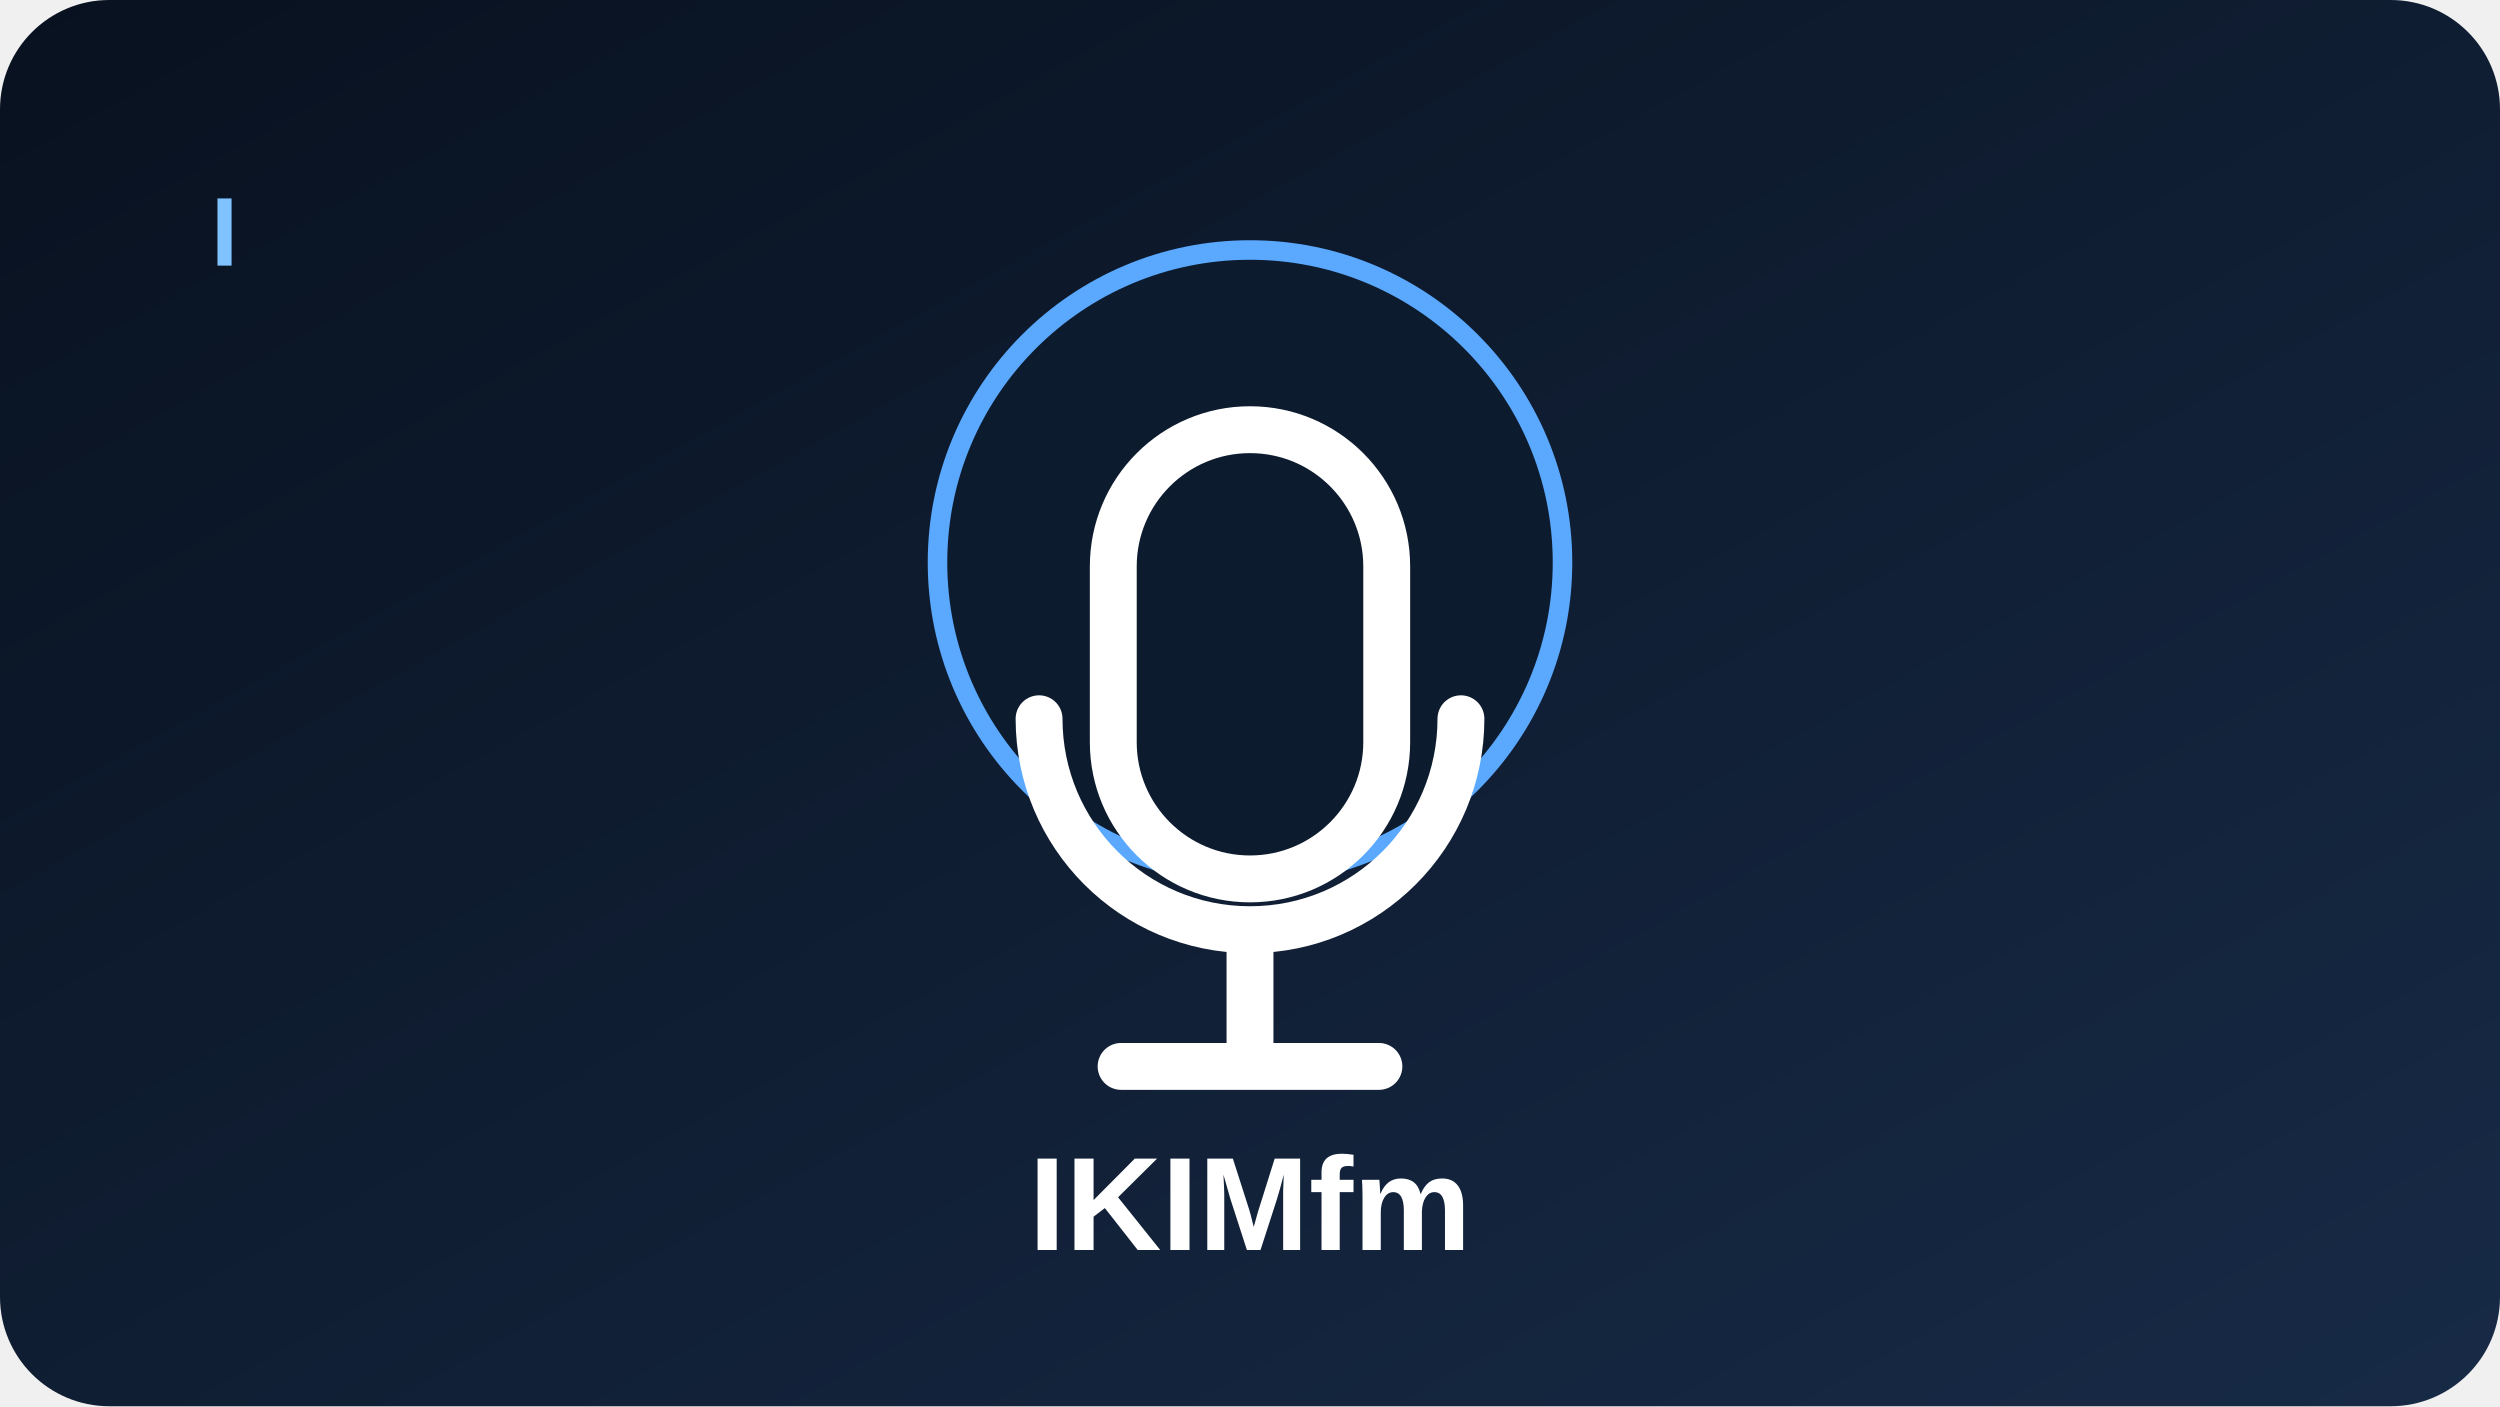
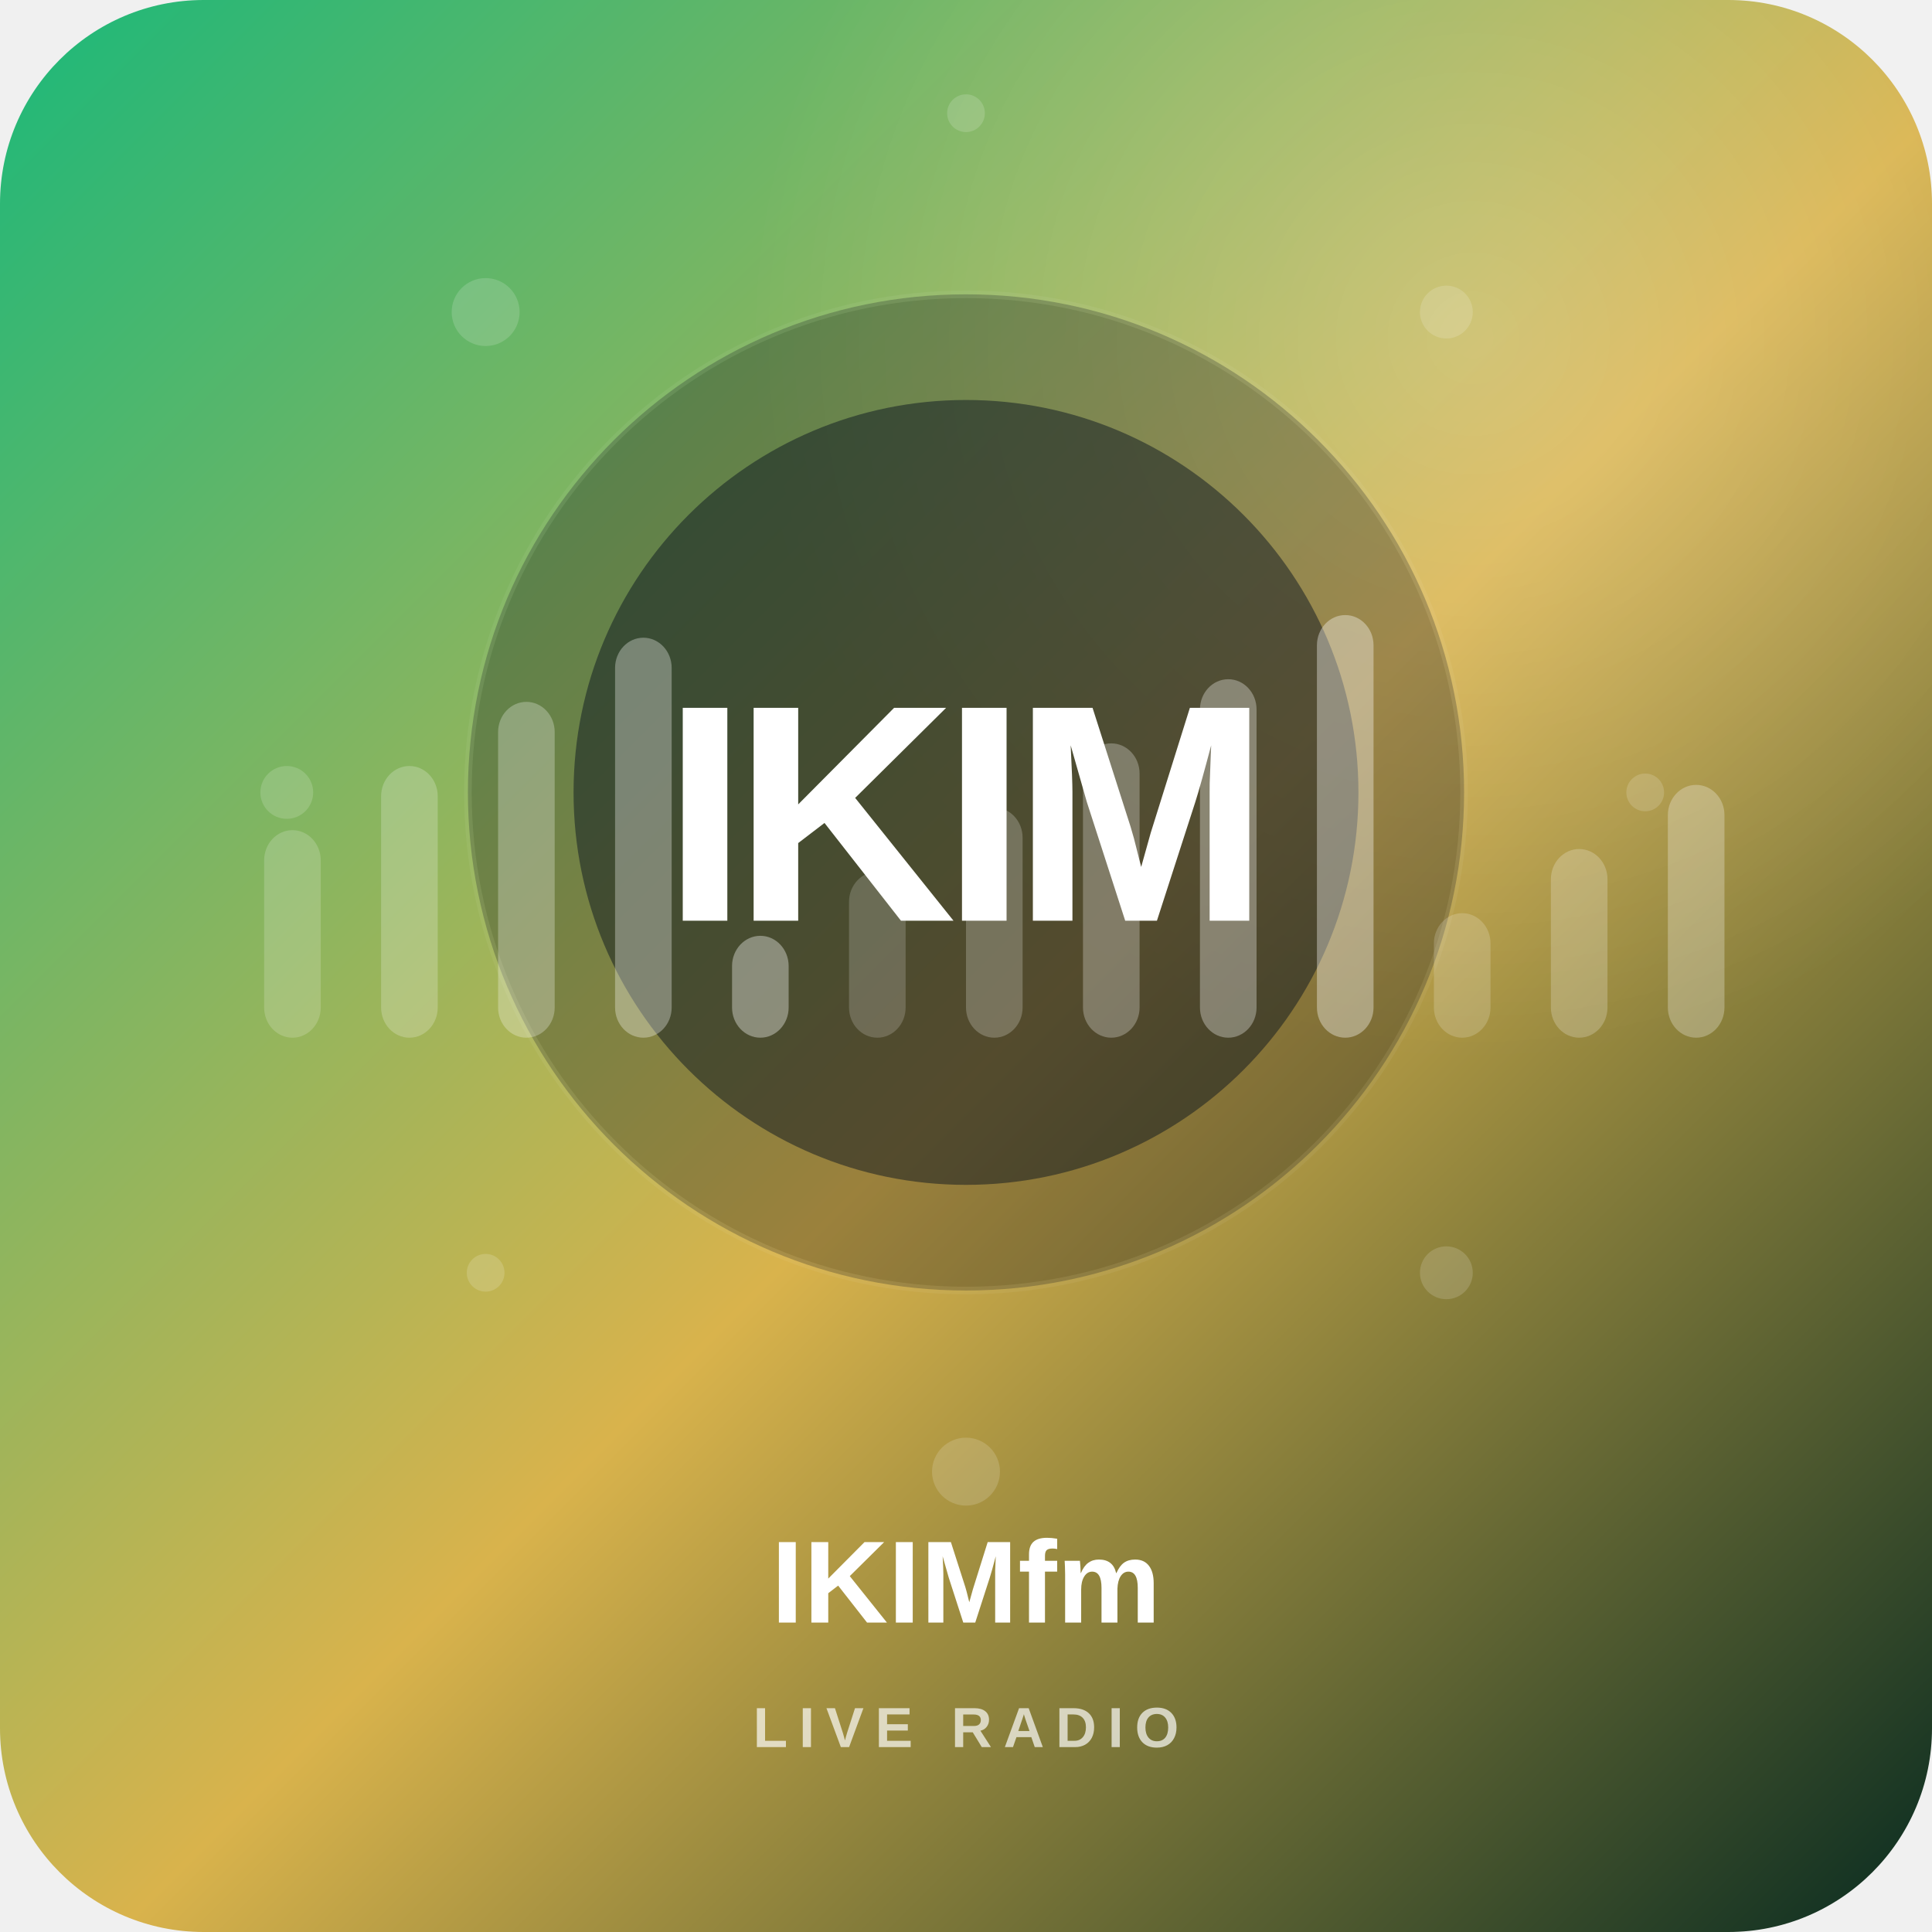
- <svg xmlns="http://www.w3.org/2000/svg" width="640" height="360" viewBox="0 0 640 360">
+ <svg xmlns="http://www.w3.org/2000/svg" width="512" height="512" viewBox="0 0 512 512">
  <defs>
    <linearGradient id="g" x1="0" y1="0" x2="1" y2="1">
-       <stop stop-color="#08111f" />
-       <stop offset="1" stop-color="#172a46" />
+       <stop stop-color="#19b87a" />
+       <stop offset=".53" stop-color="#d9b34c" />
+       <stop offset="1" stop-color="#062a20" />
    </linearGradient>
+     <radialGradient id="r">
+       <stop stop-color="#fff" stop-opacity=".22" />
+       <stop offset="1" stop-color="#fff" stop-opacity="0" />
+     </radialGradient>
  </defs>
-   <rect width="640" height="360" rx="28" fill="url(#g)" />
-   <circle cx="320" cy="144" r="80" fill="#0d1b2e" stroke="#5aa9ff" stroke-width="5" />
-   <path d="M285 145a35 35 0 0 1 70 0v45a35 35 0 0 1-70 0z" fill="none" stroke="#ffffff" stroke-width="12" stroke-linecap="round" />
-   <path d="M266 184a54 54 0 0 0 108 0M320 238v35M287 273h66" fill="none" stroke="#ffffff" stroke-width="12" stroke-linecap="round" />
-   <text x="320" y="320" fill="#ffffff" font-family="Arial,Helvetica,sans-serif" font-size="34" font-weight="700" text-anchor="middle">IKIMfm</text>
-   <text x="54" y="68" fill="#7fc2ff" font-family="Arial,Helvetica,sans-serif" font-size="25" font-weight="700">I</text>
+   <rect width="512" height="512" rx="54" fill="url(#g)" />
+   <circle cx="390" cy="90" r="190" fill="url(#r)" />
+   <circle cx="436.0" cy="210.0" r="5" fill="white" opacity=".16" />
+   <circle cx="383.3" cy="337.3" r="7" fill="white" opacity=".16" />
+   <circle cx="256.0" cy="390.0" r="9" fill="white" opacity=".16" />
+   <circle cx="128.7" cy="337.3" r="5" fill="white" opacity=".16" />
+   <circle cx="76.0" cy="210.0" r="7" fill="white" opacity=".16" />
+   <circle cx="128.7" cy="82.7" r="9" fill="white" opacity=".16" />
+   <circle cx="256.0" cy="30.0" r="5" fill="white" opacity=".16" />
+   <circle cx="383.3" cy="82.7" r="7" fill="white" opacity=".16" />
+   <circle cx="256" cy="210" r="132" fill="#030814" opacity=".29" stroke="#fff" stroke-opacity=".18" stroke-width="2" />
+   <circle cx="256" cy="210" r="104" fill="#07101d" opacity=".48" />
+   <text x="256" y="244" fill="#fff" font-family="Arial,Helvetica,sans-serif" font-size="82" font-weight="900" text-anchor="middle" letter-spacing="-4">IKIM</text>
+   <rect x="70" y="220" width="15" height="55" rx="8" fill="white" opacity="0.18" />
+   <rect x="101" y="203" width="15" height="72" rx="8" fill="white" opacity="0.22" />
+   <rect x="132" y="186" width="15" height="89" rx="8" fill="white" opacity="0.27" />
+   <rect x="163" y="169" width="15" height="106" rx="8" fill="white" opacity="0.32" />
+   <rect x="194" y="248" width="15" height="27" rx="8" fill="white" opacity="0.36" />
+   <rect x="225" y="231" width="15" height="44" rx="8" fill="white" opacity="0.18" />
+   <rect x="256" y="214" width="15" height="61" rx="8" fill="white" opacity="0.22" />
+   <rect x="287" y="197" width="15" height="78" rx="8" fill="white" opacity="0.27" />
+   <rect x="318" y="180" width="15" height="95" rx="8" fill="white" opacity="0.32" />
+   <rect x="349" y="163" width="15" height="112" rx="8" fill="white" opacity="0.36" />
+   <rect x="380" y="242" width="15" height="33" rx="8" fill="white" opacity="0.18" />
+   <rect x="411" y="225" width="15" height="50" rx="8" fill="white" opacity="0.22" />
+   <rect x="442" y="208" width="15" height="67" rx="8" fill="white" opacity="0.27" />
+   <text x="256" y="430" fill="#fff" font-family="Arial,Helvetica,sans-serif" font-size="31" font-weight="900" text-anchor="middle">IKIMfm</text>
+   <text x="256" y="463" fill="#fff" opacity=".68" font-family="Arial,Helvetica,sans-serif" font-size="15" font-weight="700" text-anchor="middle" letter-spacing="3">LIVE RADIO</text>
</svg>
